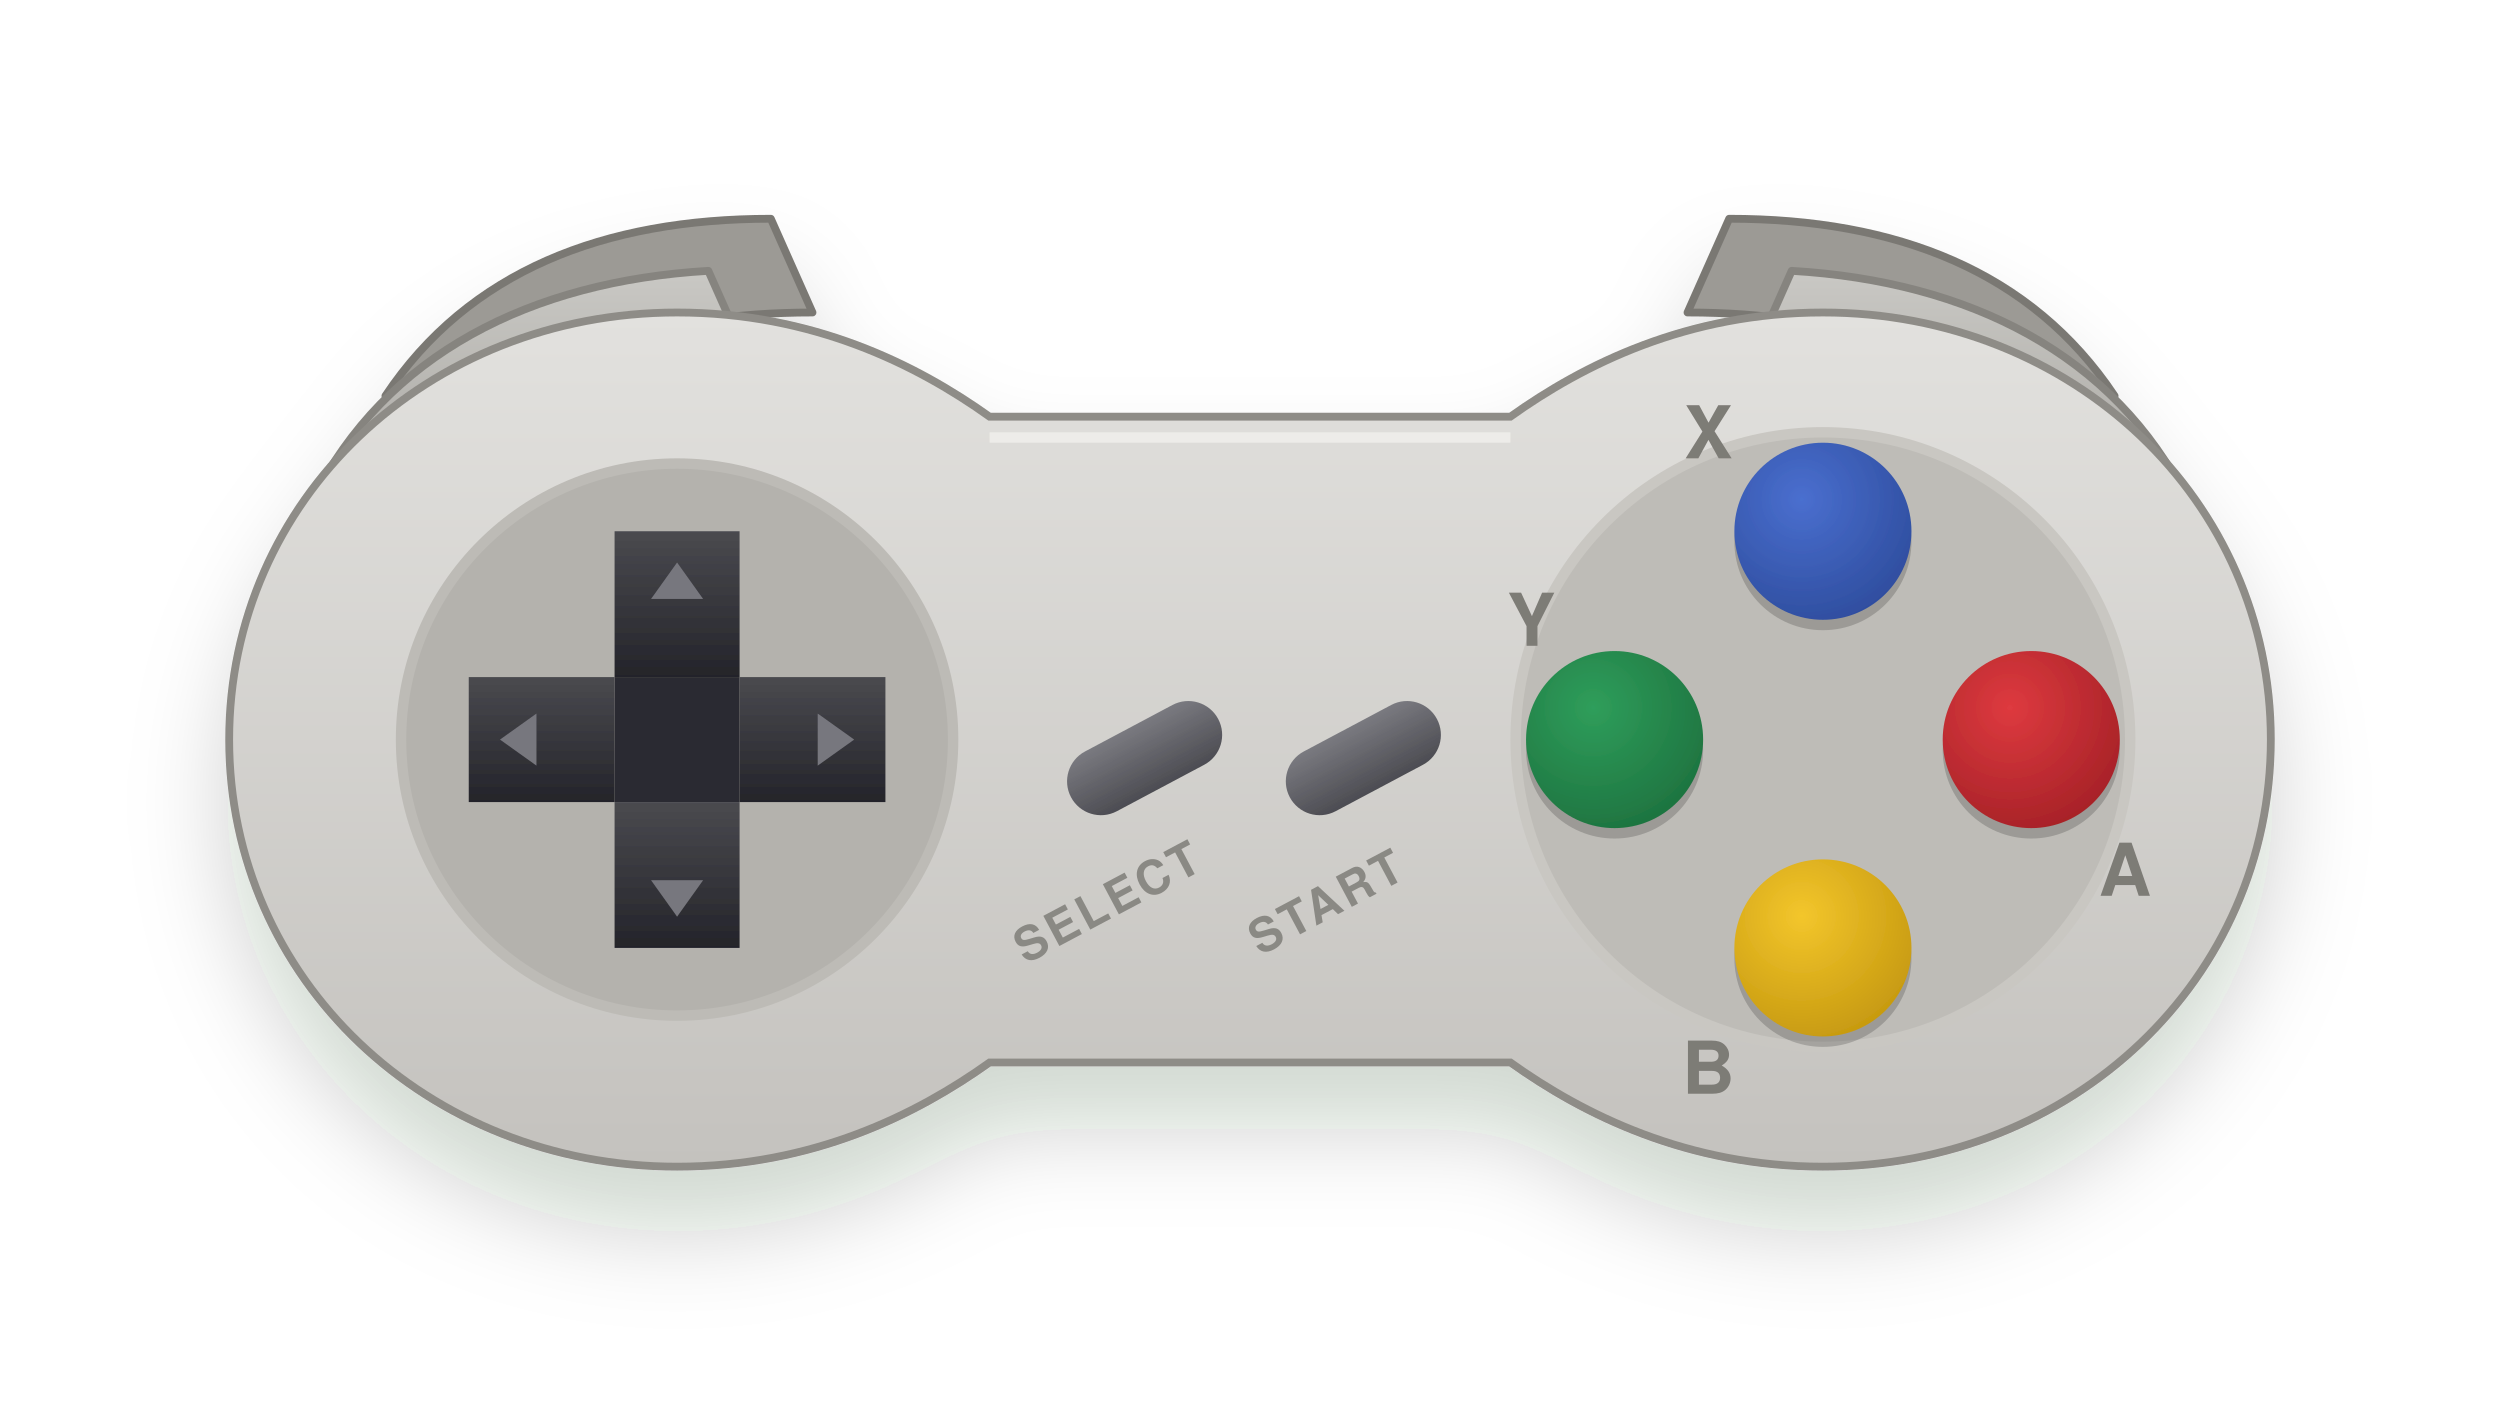
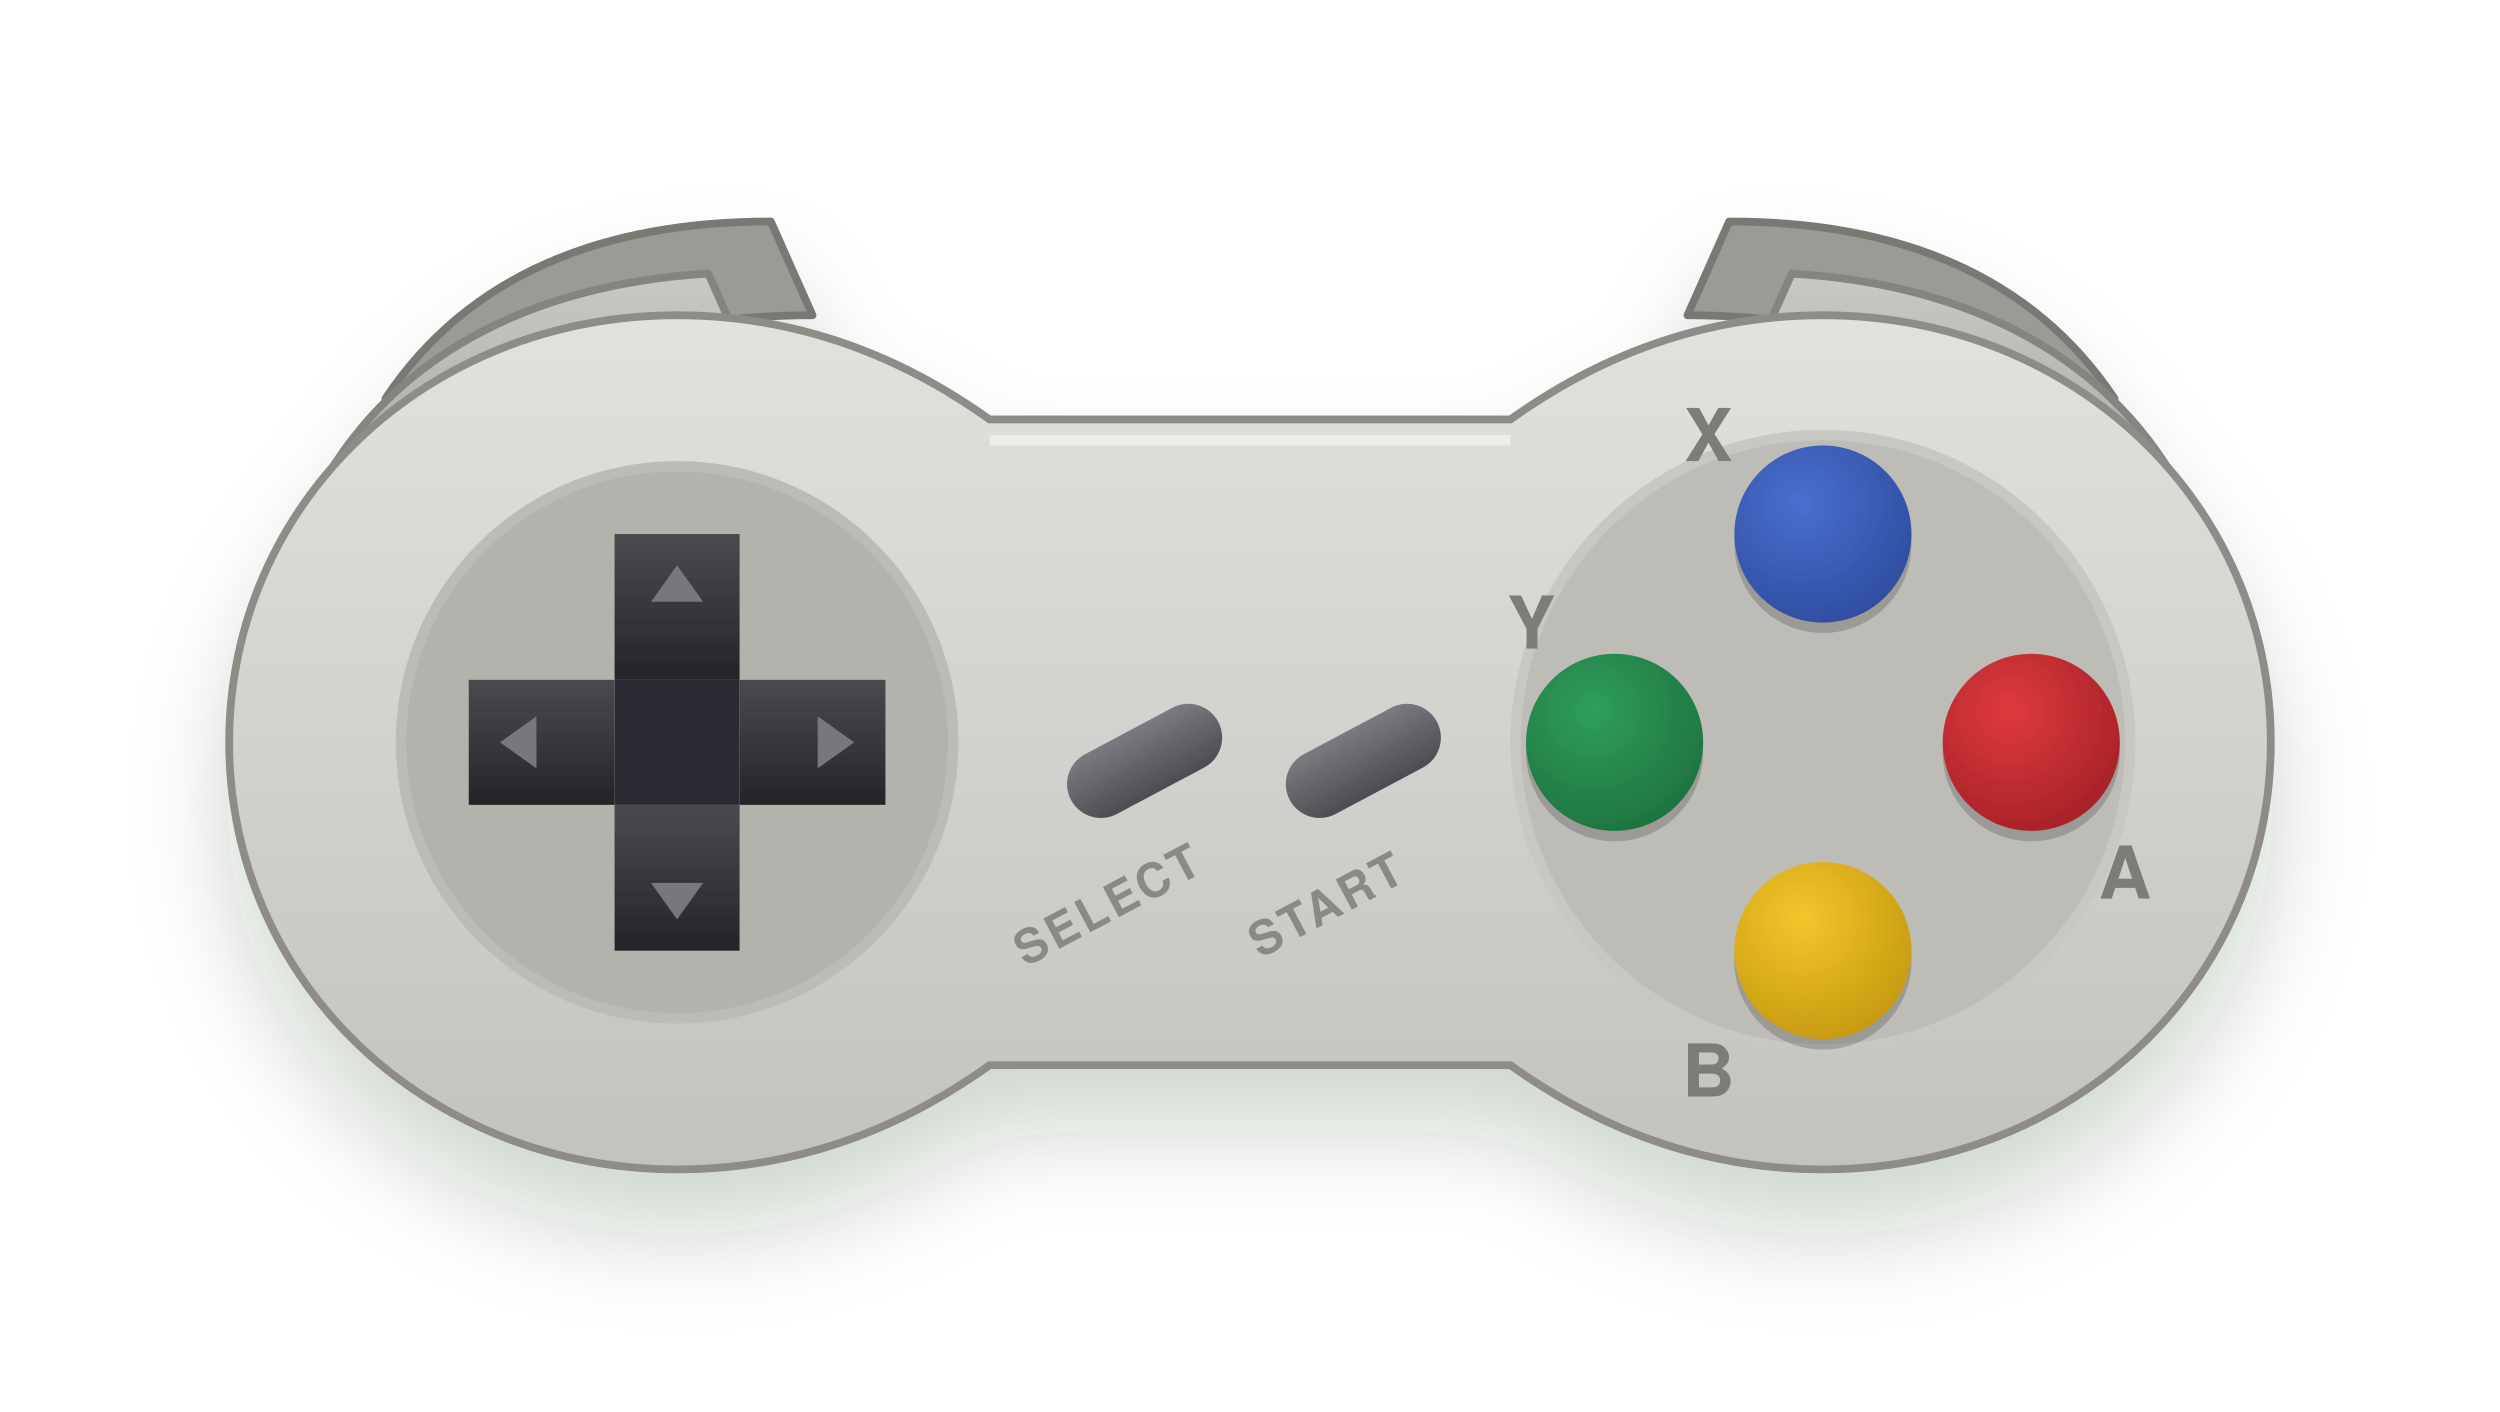
- <svg xmlns="http://www.w3.org/2000/svg" viewBox="-30.0 -30.0 480.0 270.0">
+ <svg xmlns="http://www.w3.org/2000/svg" width="85" height="48" viewBox="-30.0 -30.0 480.0 270.0">
  <defs>
    <style>text{font-family:Onest,'Segoe UI',system-ui,-apple-system,Helvetica,Arial,sans-serif}.pad-print{font-weight:700;font-size:9px;letter-spacing:.08em}.pad-print-mark{font-weight:800;font-size:12px}.pad-letter{font-weight:800;font-size:14px}.pad-face{font-weight:700;font-size:12.5px}.schematic-body{fill:#f1f2ed;stroke:#7f817a;stroke-width:1.5}.schematic .pad-control rect,.schematic .pad-control circle{fill:#fdfefc;stroke:#7f817a;stroke-width:1.5}.schematic .pad-control .cap{fill:#e7e8e2}.schematic .pad-control text{font-weight:700;font-size:11px;fill:#51544c;text-anchor:middle}</style>
    <filter id="shade" x="-20%" y="-20%" width="140%" height="150%">
      <feDropShadow dx="0" dy="12" stdDeviation="9" flood-color="#191c12" flood-opacity="0.18" />
    </filter>
  </defs>
  <g filter="url(#shade)">
    <defs>
      <linearGradient id="_r_3_body" x1="0" y1="0" x2="0" y2="1">
        <stop offset="0" stop-color="#e2e1de" />
        <stop offset="1" stop-color="#c4c2be" />
      </linearGradient>
      <linearGradient id="_r_3_arm" x1="0" y1="0" x2="0" y2="1">
        <stop offset="0" stop-color="#4a4a4f" />
        <stop offset="1" stop-color="#24242a" />
      </linearGradient>
      <linearGradient id="_r_3_pill" x1="0" y1="0" x2="0" y2="1">
        <stop offset="0" stop-color="#7a7a80" />
        <stop offset="1" stop-color="#4c4c52" />
      </linearGradient>
      <linearGradient id="_r_3_shoulder" x1="0" y1="0" x2="0" y2="1">
        <stop offset="0" stop-color="#c9c8c4" />
        <stop offset="1" stop-color="#a3a19c" />
      </linearGradient>
      <radialGradient id="_r_3_x" cx="0.38" cy="0.32" r="0.8">
        <stop offset="0" stop-color="#4a6fcf" />
        <stop offset="1" stop-color="#2c4a9a" />
      </radialGradient>
      <radialGradient id="_r_3_a" cx="0.38" cy="0.32" r="0.8">
        <stop offset="0" stop-color="#de3a3f" />
        <stop offset="1" stop-color="#a11f25" />
      </radialGradient>
      <radialGradient id="_r_3_b" cx="0.38" cy="0.32" r="0.8">
        <stop offset="0" stop-color="#f3c62c" />
        <stop offset="1" stop-color="#c2950d" />
      </radialGradient>
      <radialGradient id="_r_3_y" cx="0.38" cy="0.32" r="0.8">
        <stop offset="0" stop-color="#2f9e5b" />
        <stop offset="1" stop-color="#1c6f3d" />
      </radialGradient>
    </defs>
    <g data-part="zl" class="pad-control">
      <path d="M44 46C60 22 86 12 118 12L126 30C96 30 74 38 60 56Z" fill="#9c9a95" stroke="#7a7873" stroke-width="1.5" stroke-linejoin="round" />
    </g>
    <g data-part="zr" class="pad-control">
      <path d="M376 46C360 22 334 12 302 12L294 30C324 30 346 38 360 56Z" fill="#9c9a95" stroke="#7a7873" stroke-width="1.5" stroke-linejoin="round" />
    </g>
    <g data-part="l" class="pad-control">
      <path d="M30 66C44 38 72 24 106 22L114 40C84 42 62 52 48 74Z" fill="url(#_r_3_shoulder)" stroke="#86847f" stroke-width="1.5" stroke-linejoin="round" />
    </g>
    <g data-part="r" class="pad-control">
      <path d="M390 66C376 38 348 24 314 22L306 40C336 42 358 52 372 74Z" fill="url(#_r_3_shoulder)" stroke="#86847f" stroke-width="1.5" stroke-linejoin="round" />
    </g>
    <path d="M100 30C126 30 146 40 160 50L260 50C274 40 294 30 320 30C368 30 406 66 406 112C406 158 368 194 320 194C294 194 274 184 260 174L160 174C146 184 126 194 100 194C52 194 14 158 14 112C14 66 52 30 100 30Z" fill="url(#_r_3_body)" stroke="#8e8c87" stroke-width="1.5" />
    <path d="M160 54L260 54" stroke="#f3f2ef" stroke-width="2" opacity="0.7" />
    <circle cx="100" cy="112" r="54" fill="#bdbbb6" />
    <circle cx="100" cy="112" r="52" fill="#b4b2ad" />
    <rect x="88" y="100" width="24" height="24" fill="#2a2a30" />
    <g data-part="up" class="pad-control">
      <path d="M88 72h24v28H88z" fill="url(#_r_3_arm)" />
    </g>
    <g data-part="down" class="pad-control">
      <path d="M88 124h24v28H88z" fill="url(#_r_3_arm)" />
    </g>
    <g data-part="left" class="pad-control">
      <path d="M60 100h28v24H60z" fill="url(#_r_3_arm)" />
    </g>
    <g data-part="right" class="pad-control">
      <path d="M112 100h28v24h-28z" fill="url(#_r_3_arm)" />
    </g>
    <path d="M100 78l-5 7h10z M100 146l-5-7h10z M66 112l7-5v10z M134 112l-7-5v10z" fill="#77777e" pointer-events="none" />
    <g>
      <g data-part="minus" class="pad-control" transform="rotate(-28 190 116)">
        <rect x="174" y="109" width="32" height="13" rx="6.5" fill="url(#_r_3_pill)" />
      </g>
      <text x="184" y="146" class="pad-print" fill="#8a8984" text-anchor="middle" transform="rotate(-28 184 146)">SELECT</text>
    </g>
    <g>
      <g data-part="plus" class="pad-control" transform="rotate(-28 232 116)">
        <rect x="216" y="109" width="32" height="13" rx="6.5" fill="url(#_r_3_pill)" />
      </g>
      <text x="226" y="146" class="pad-print" fill="#8a8984" text-anchor="middle" transform="rotate(-28 226 146)">START</text>
    </g>
    <circle cx="320" cy="112" r="60" fill="#c9c7c2" />
    <circle cx="320" cy="112" r="58" fill="#bebcb7" />
    <g>
      <g data-part="x" class="pad-control">
        <circle cx="320" cy="74" r="17" fill="#000" opacity="0.18" />
        <circle cx="320" cy="72" r="17" fill="url(#_r_3_x)" />
      </g>
      <text x="298" y="58" class="pad-letter" fill="#7d7b76" text-anchor="middle">X</text>
    </g>
    <g>
      <g data-part="a" class="pad-control">
        <circle cx="360" cy="114" r="17" fill="#000" opacity="0.18" />
        <circle cx="360" cy="112" r="17" fill="url(#_r_3_a)" />
      </g>
      <text x="378" y="142" class="pad-letter" fill="#7d7b76" text-anchor="middle">A</text>
    </g>
    <g>
      <g data-part="b" class="pad-control">
        <circle cx="320" cy="154" r="17" fill="#000" opacity="0.18" />
        <circle cx="320" cy="152" r="17" fill="url(#_r_3_b)" />
      </g>
      <text x="298" y="180" class="pad-letter" fill="#7d7b76" text-anchor="middle">B</text>
    </g>
    <g>
      <g data-part="y" class="pad-control">
        <circle cx="280" cy="114" r="17" fill="#000" opacity="0.18" />
        <circle cx="280" cy="112" r="17" fill="url(#_r_3_y)" />
      </g>
      <text x="264" y="94" class="pad-letter" fill="#7d7b76" text-anchor="middle">Y</text>
    </g>
  </g>
</svg>
